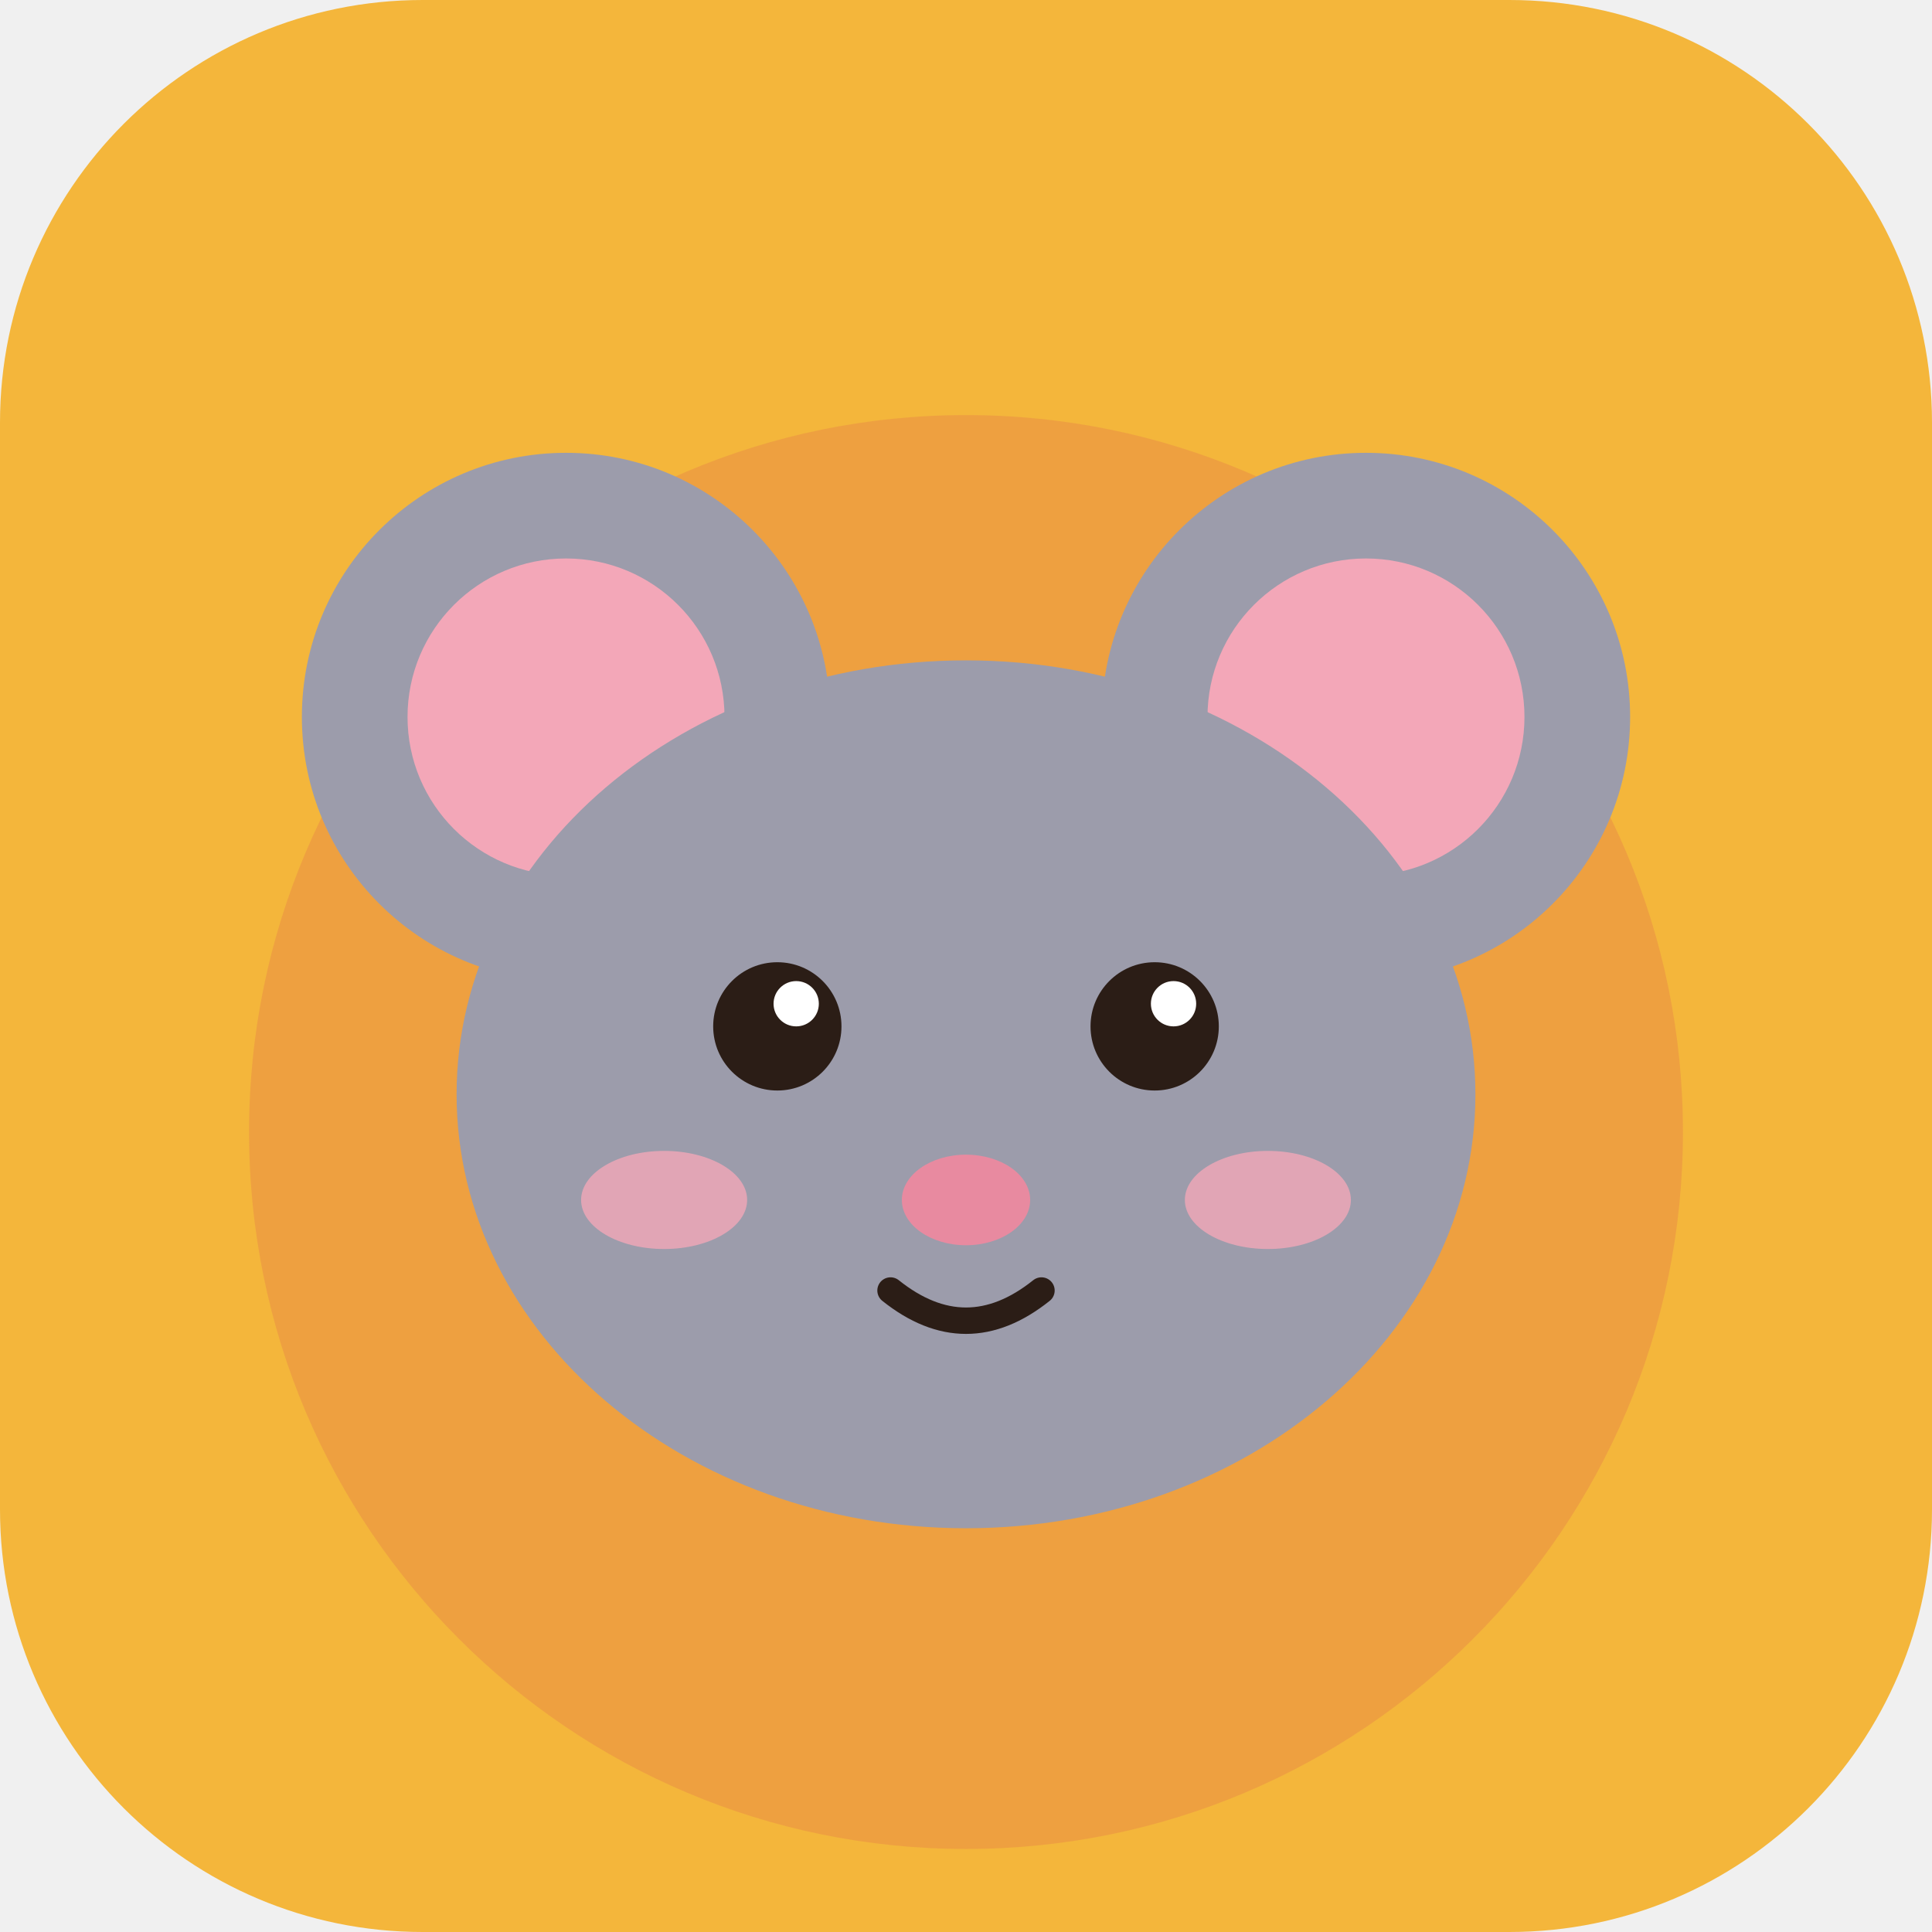
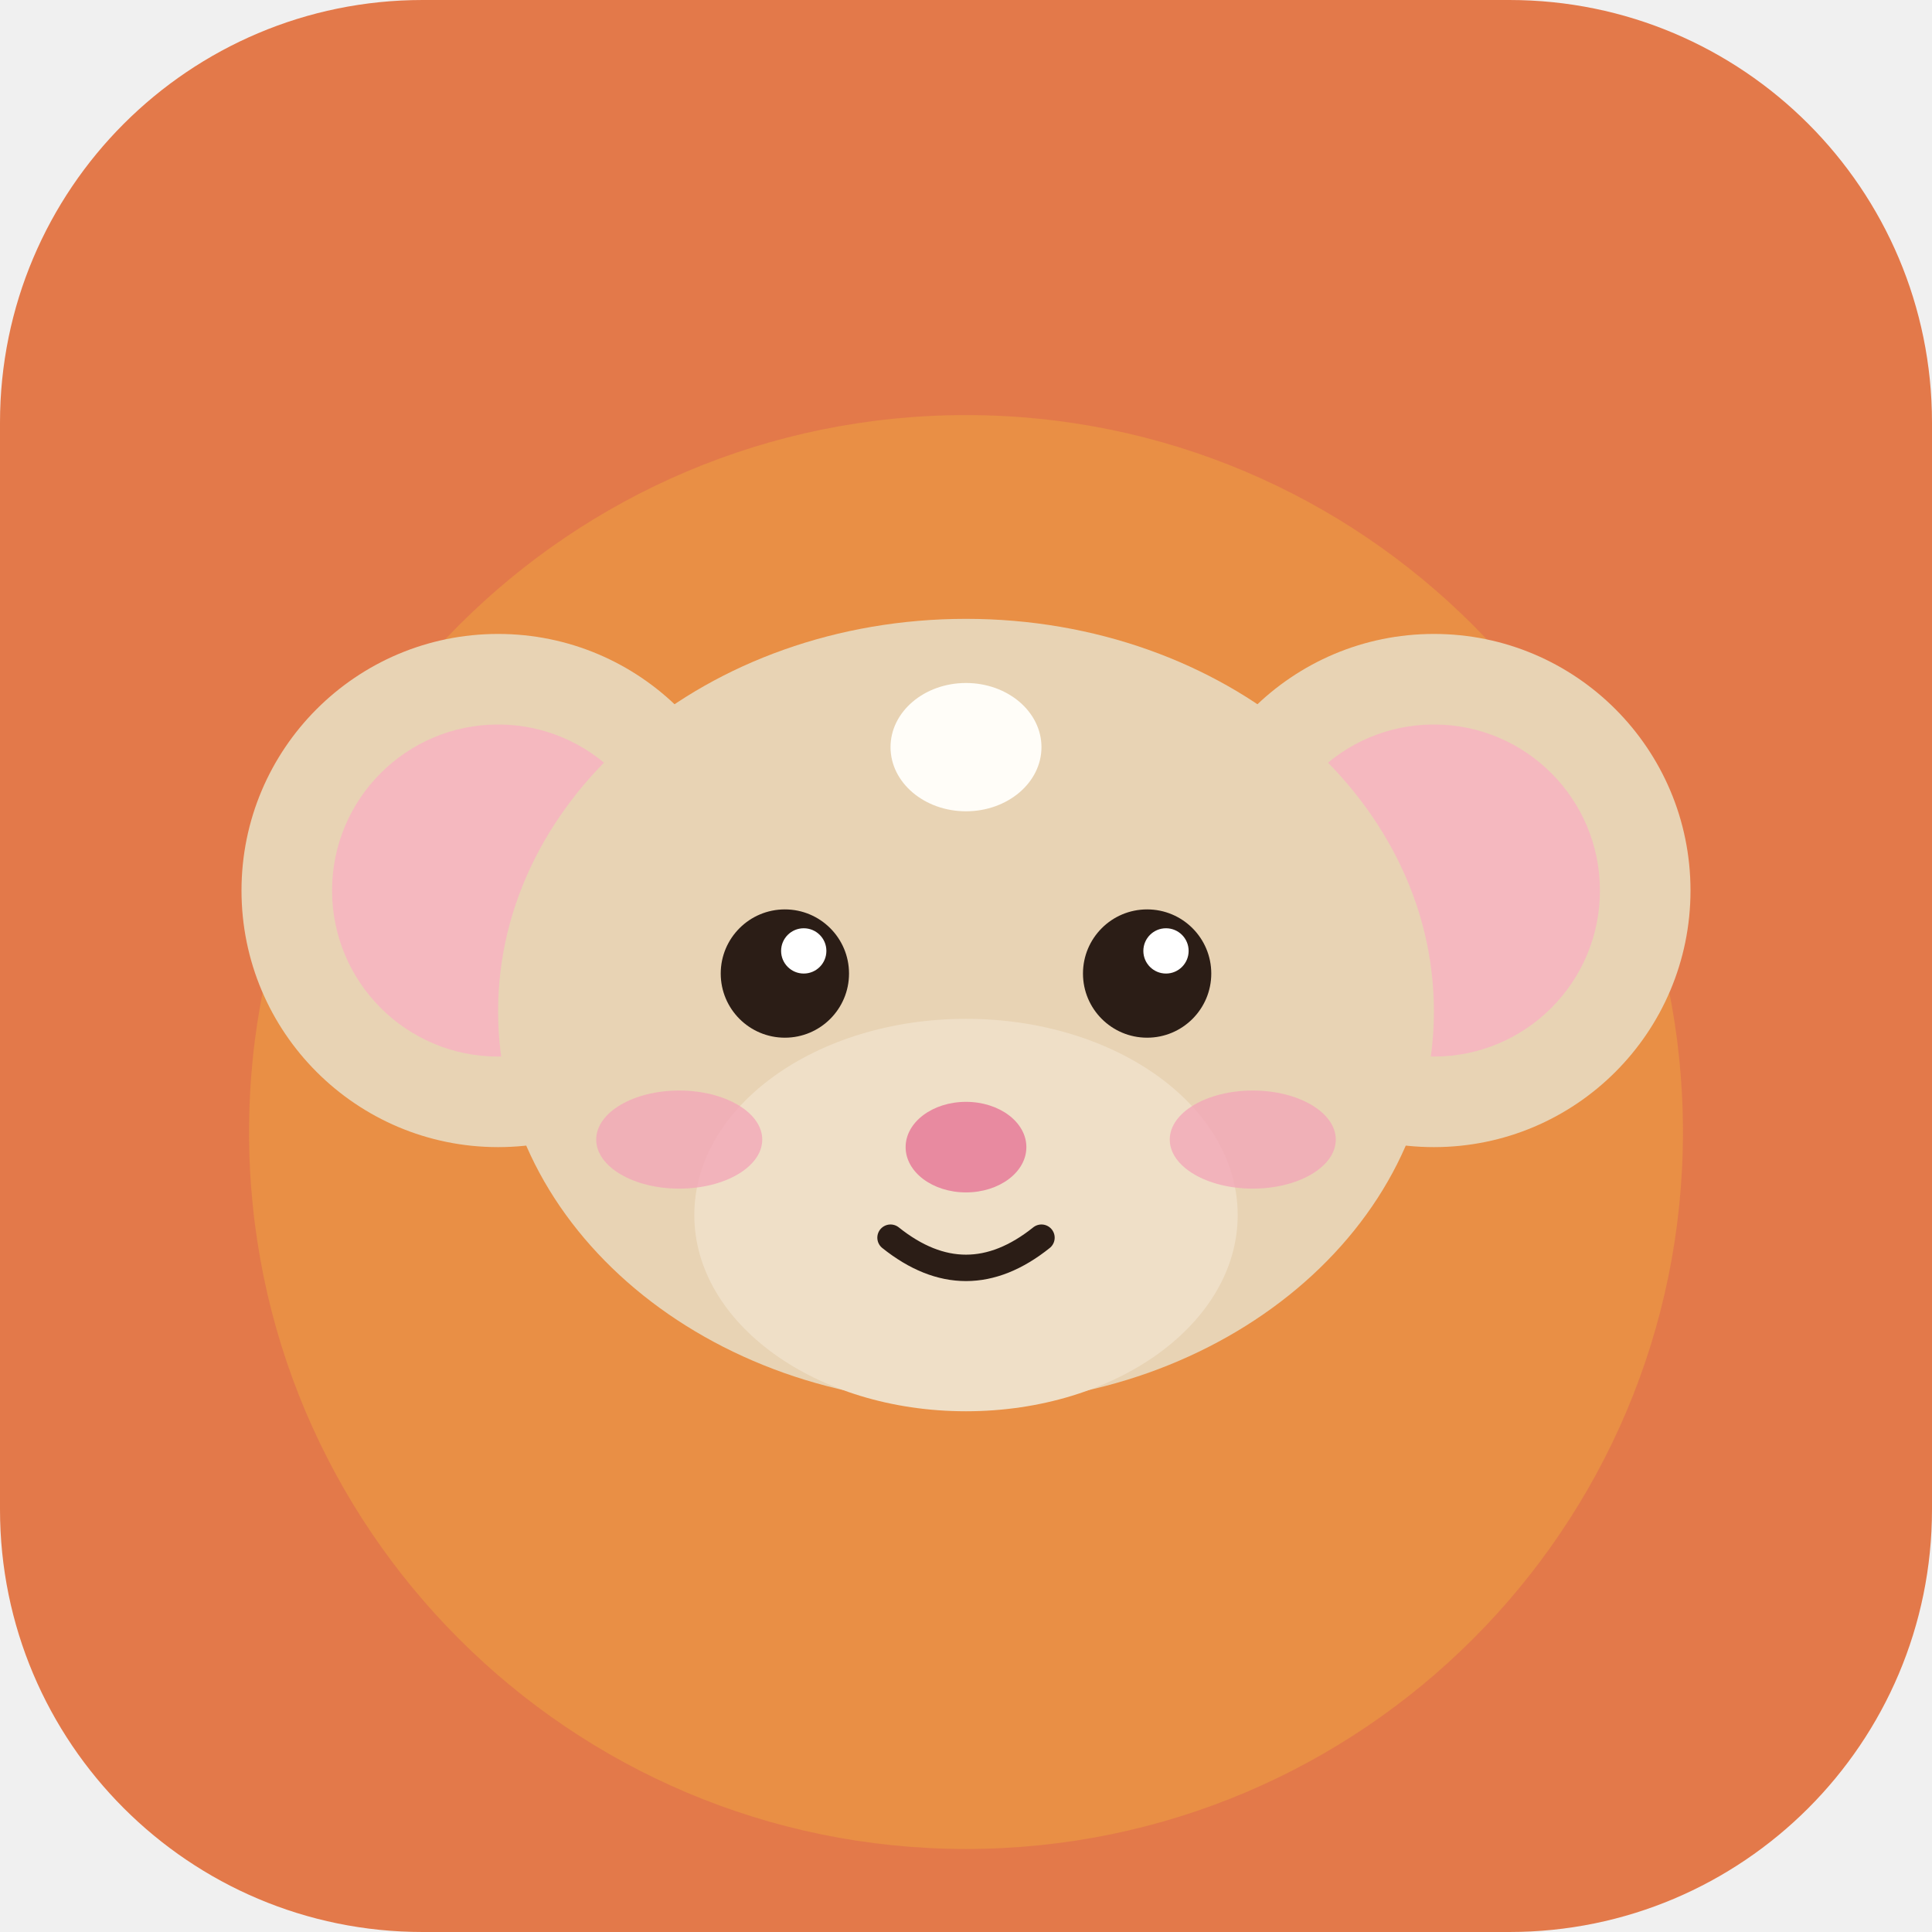
<svg xmlns="http://www.w3.org/2000/svg" viewBox="0 0 512 512">
-   <rect width="512" height="512" rx="112" fill="#f4b63b" />
-   <circle cx="256" cy="300" r="190" fill="#e3794a" opacity=".35" />
-   <circle cx="150" cy="190" r="70" fill="#9c9cab" />
-   <circle cx="150" cy="190" r="42" fill="#f3a7b8" />
-   <circle cx="362" cy="190" r="70" fill="#9c9cab" />
-   <circle cx="362" cy="190" r="42" fill="#f3a7b8" />
-   <ellipse cx="256" cy="290" rx="135" ry="115" fill="#9c9cab" />
-   <circle cx="206" cy="272" r="17" fill="#2b1d16" />
-   <circle cx="306" cy="272" r="17" fill="#2b1d16" />
-   <circle cx="211" cy="266" r="6" fill="#fff" />
-   <circle cx="311" cy="266" r="6" fill="#fff" />
-   <ellipse cx="176" cy="318" rx="22" ry="13" fill="#f3a7b8" opacity=".8" />
-   <ellipse cx="336" cy="318" rx="22" ry="13" fill="#f3a7b8" opacity=".8" />
-   <ellipse cx="256" cy="318" rx="17" ry="12" fill="#e88aa0" />
-   <path d="M236 342 q20 16 40 0" fill="none" stroke="#2b1d16" stroke-width="7" stroke-linecap="round" />
+   <rect width="512" height="512" rx="112" fill="#e3794a" />
+   <circle cx="256" cy="300" r="190" fill="#f4b63b" opacity=".35" />
+   <circle cx="132" cy="236" r="68" fill="#e8d3b4" />
+   <circle cx="132" cy="236" r="44" fill="#f5b8bf" />
+   <circle cx="380" cy="236" r="68" fill="#e8d3b4" />
+   <circle cx="380" cy="236" r="44" fill="#f5b8bf" />
+   <ellipse cx="256" cy="268" rx="124" ry="104" fill="#e8d3b4" />
+   <ellipse cx="256" cy="198" rx="20" ry="17" fill="#fffdf8" />
+   <ellipse cx="256" cy="322" rx="72" ry="52" fill="#efdfc7" />
+   <circle cx="208" cy="258" r="17" fill="#2b1d16" />
+   <circle cx="304" cy="258" r="17" fill="#2b1d16" />
+   <circle cx="213" cy="252" r="6" fill="#fff" />
+   <circle cx="309" cy="252" r="6" fill="#fff" />
+   <ellipse cx="180" cy="302" rx="22" ry="13" fill="#f3a7b8" opacity=".8" />
+   <ellipse cx="332" cy="302" rx="22" ry="13" fill="#f3a7b8" opacity=".8" />
+   <ellipse cx="256" cy="304" rx="16" ry="12" fill="#e88aa0" />
+   <path d="M236 328 q20 16 40 0" fill="none" stroke="#2b1d16" stroke-width="7" stroke-linecap="round" />
</svg>
